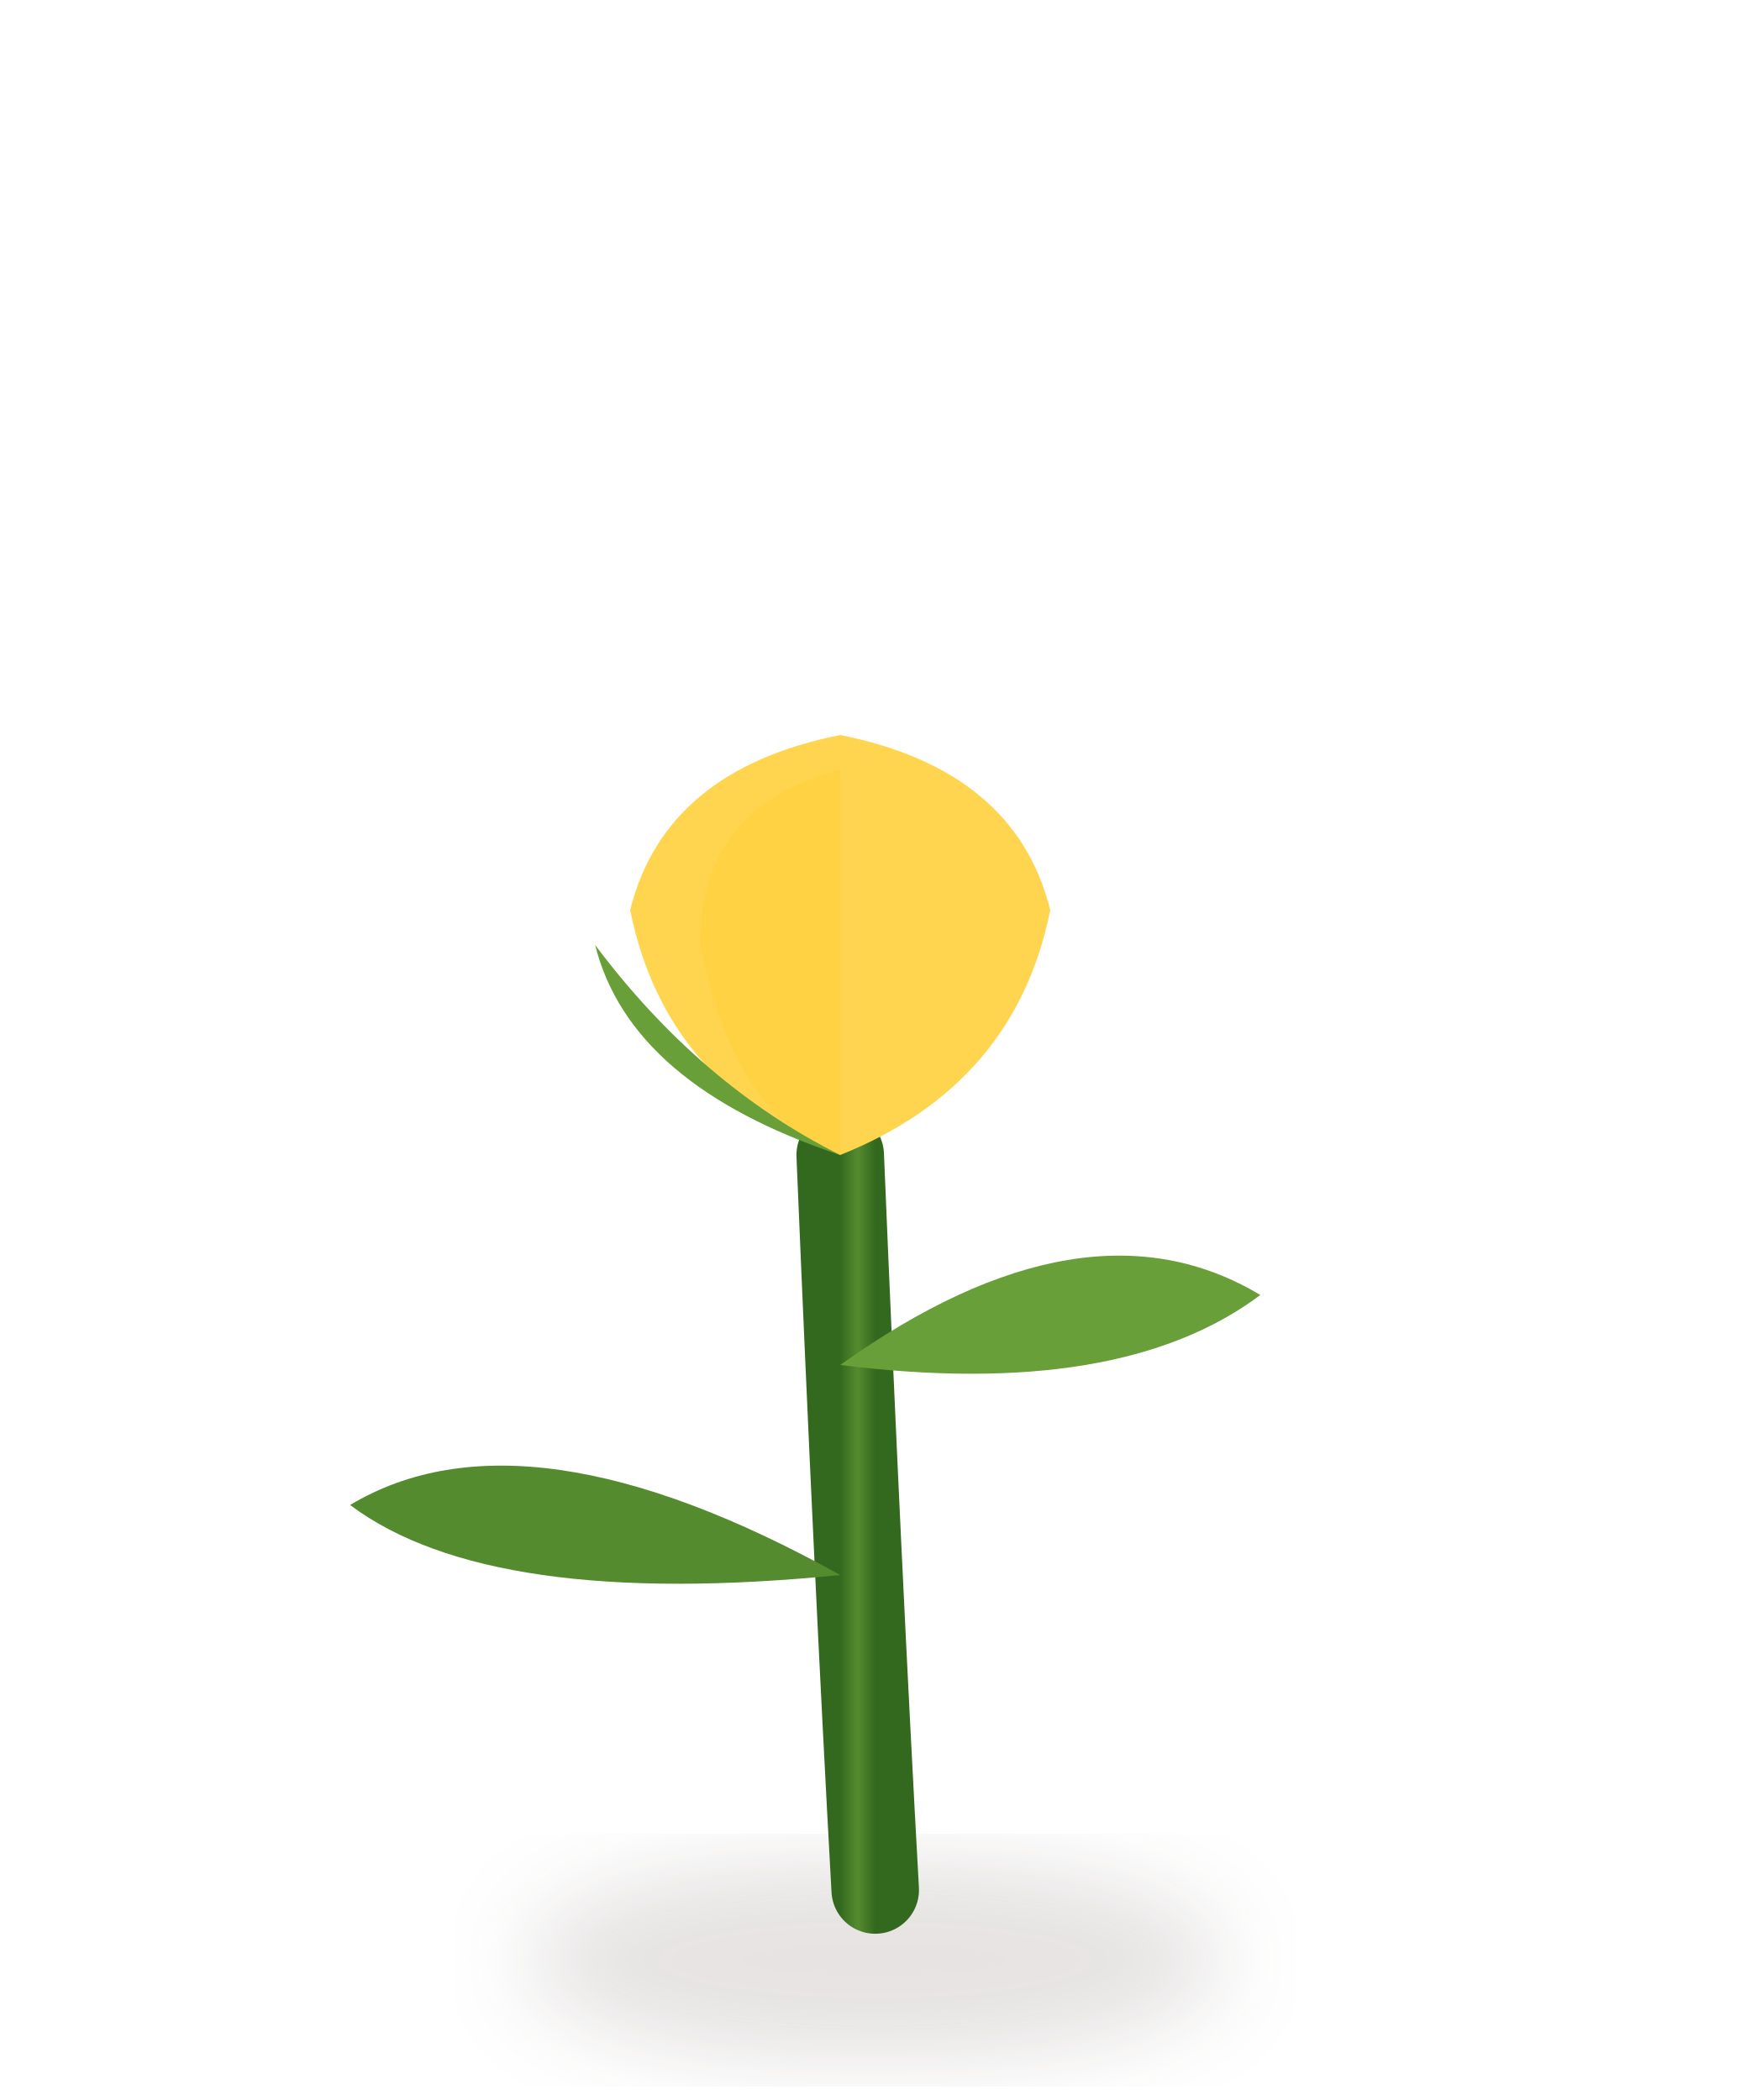
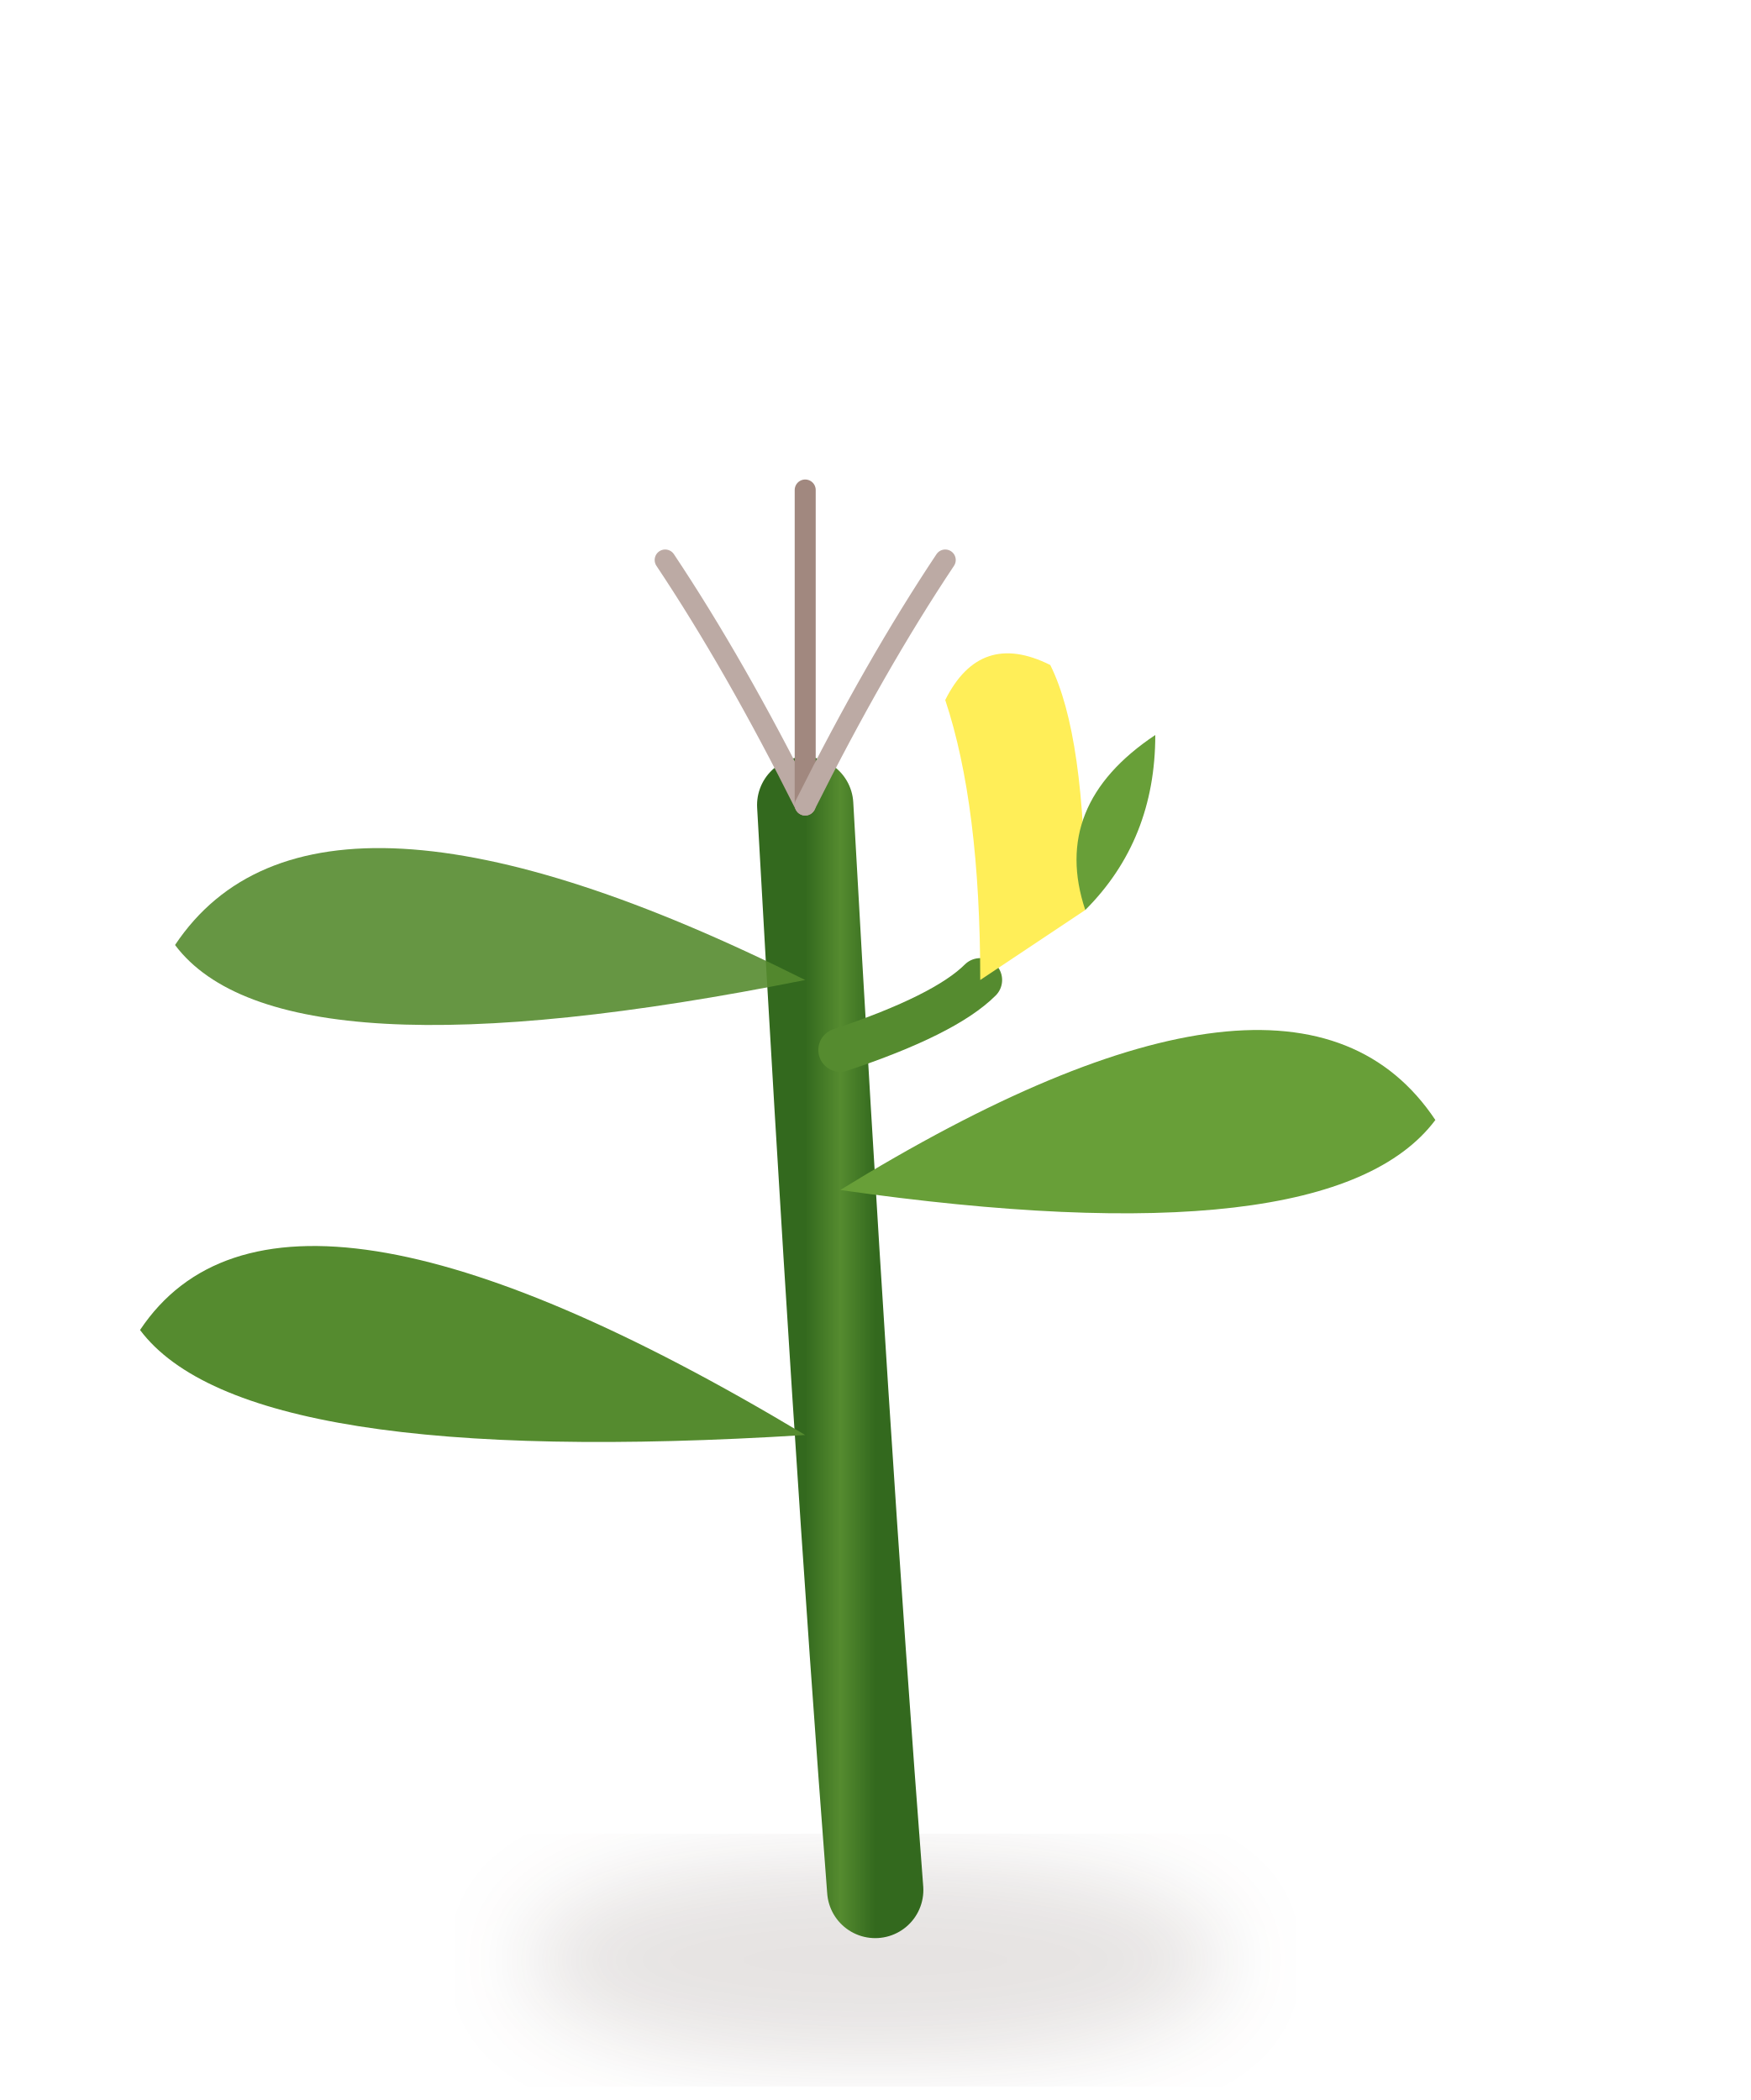
<svg xmlns="http://www.w3.org/2000/svg" viewBox="0 0 100 120">
  <defs>
    <linearGradient id="sG" x1="0" y1="0" x2="1" y2="0">
      <stop offset="0%" stop-color="#33691E" />
      <stop offset="50%" stop-color="#558B2F" />
      <stop offset="100%" stop-color="#33691E" />
    </linearGradient>
    <filter id="s">
      <feGaussianBlur stdDeviation="2.5" />
    </filter>
  </defs>
  <ellipse cx="50" cy="112" rx="20" ry="6" fill="#3E2723" opacity="0.13" filter="url(#s)" />
-   <path d="M50 108 Q49 90 48 66" stroke="url(#sG)" stroke-width="5" fill="none" stroke-linecap="round" />
-   <path d="M48 90 Q30 80 20 86 Q28 92 48 90Z" fill="#558B2F" />
-   <path d="M48 78 Q62 68 72 74 Q64 80 48 78Z" fill="#689F38" />
-   <path d="M48 66 Q38 62 36 52 Q38 44 48 42 Q58 44 60 52 Q58 62 48 66Z" fill="#FFD54F" />
-   <path d="M48 66 Q42 64 40 54 Q40 46 48 44 Q48 54 48 66Z" fill="#FFCA28" opacity="0.3" />
-   <path d="M48 66 Q36 62 34 54 Q40 62 48 66Z" fill="#689F38" />
+   <path d="M50 108 Q48 82 46 46" stroke="url(#sG)" stroke-width="5.5" fill="none" stroke-linecap="round" />
+   <path d="M46 82 Q16 64 8 76 Q14 84 46 82Z" fill="#558B2F" />
+   <path d="M48 68 Q74 52 82 64 Q76 72 48 68Z" fill="#689F38" />
+   <path d="M46 56 Q18 42 10 54 Q16 62 46 56Z" fill="#558B2F" opacity="0.9" />
+   <path d="M48 60 Q54 58 56 56" stroke="#558B2F" stroke-width="2.5" fill="none" stroke-linecap="round" />
+   <path d="M56 56 Q56 46 54 40 Q56 36 60 38 Q62 42 62 52Z" fill="#FFEE58" />
+   <path d="M62 52 Q66 48 66 42 Q60 46 62 52Z" fill="#689F38" />
+   <path d="M46 46 Q42 38 38 32" stroke="#BCAAA4" stroke-width="1.2" fill="none" stroke-linecap="round" />
+   <path d="M46 46 Q46 36 46 28" stroke="#A1887F" stroke-width="1.2" fill="none" stroke-linecap="round" />
+   <path d="M46 46 Q50 38 54 32" stroke="#BCAAA4" stroke-width="1.2" fill="none" stroke-linecap="round" />
</svg>
